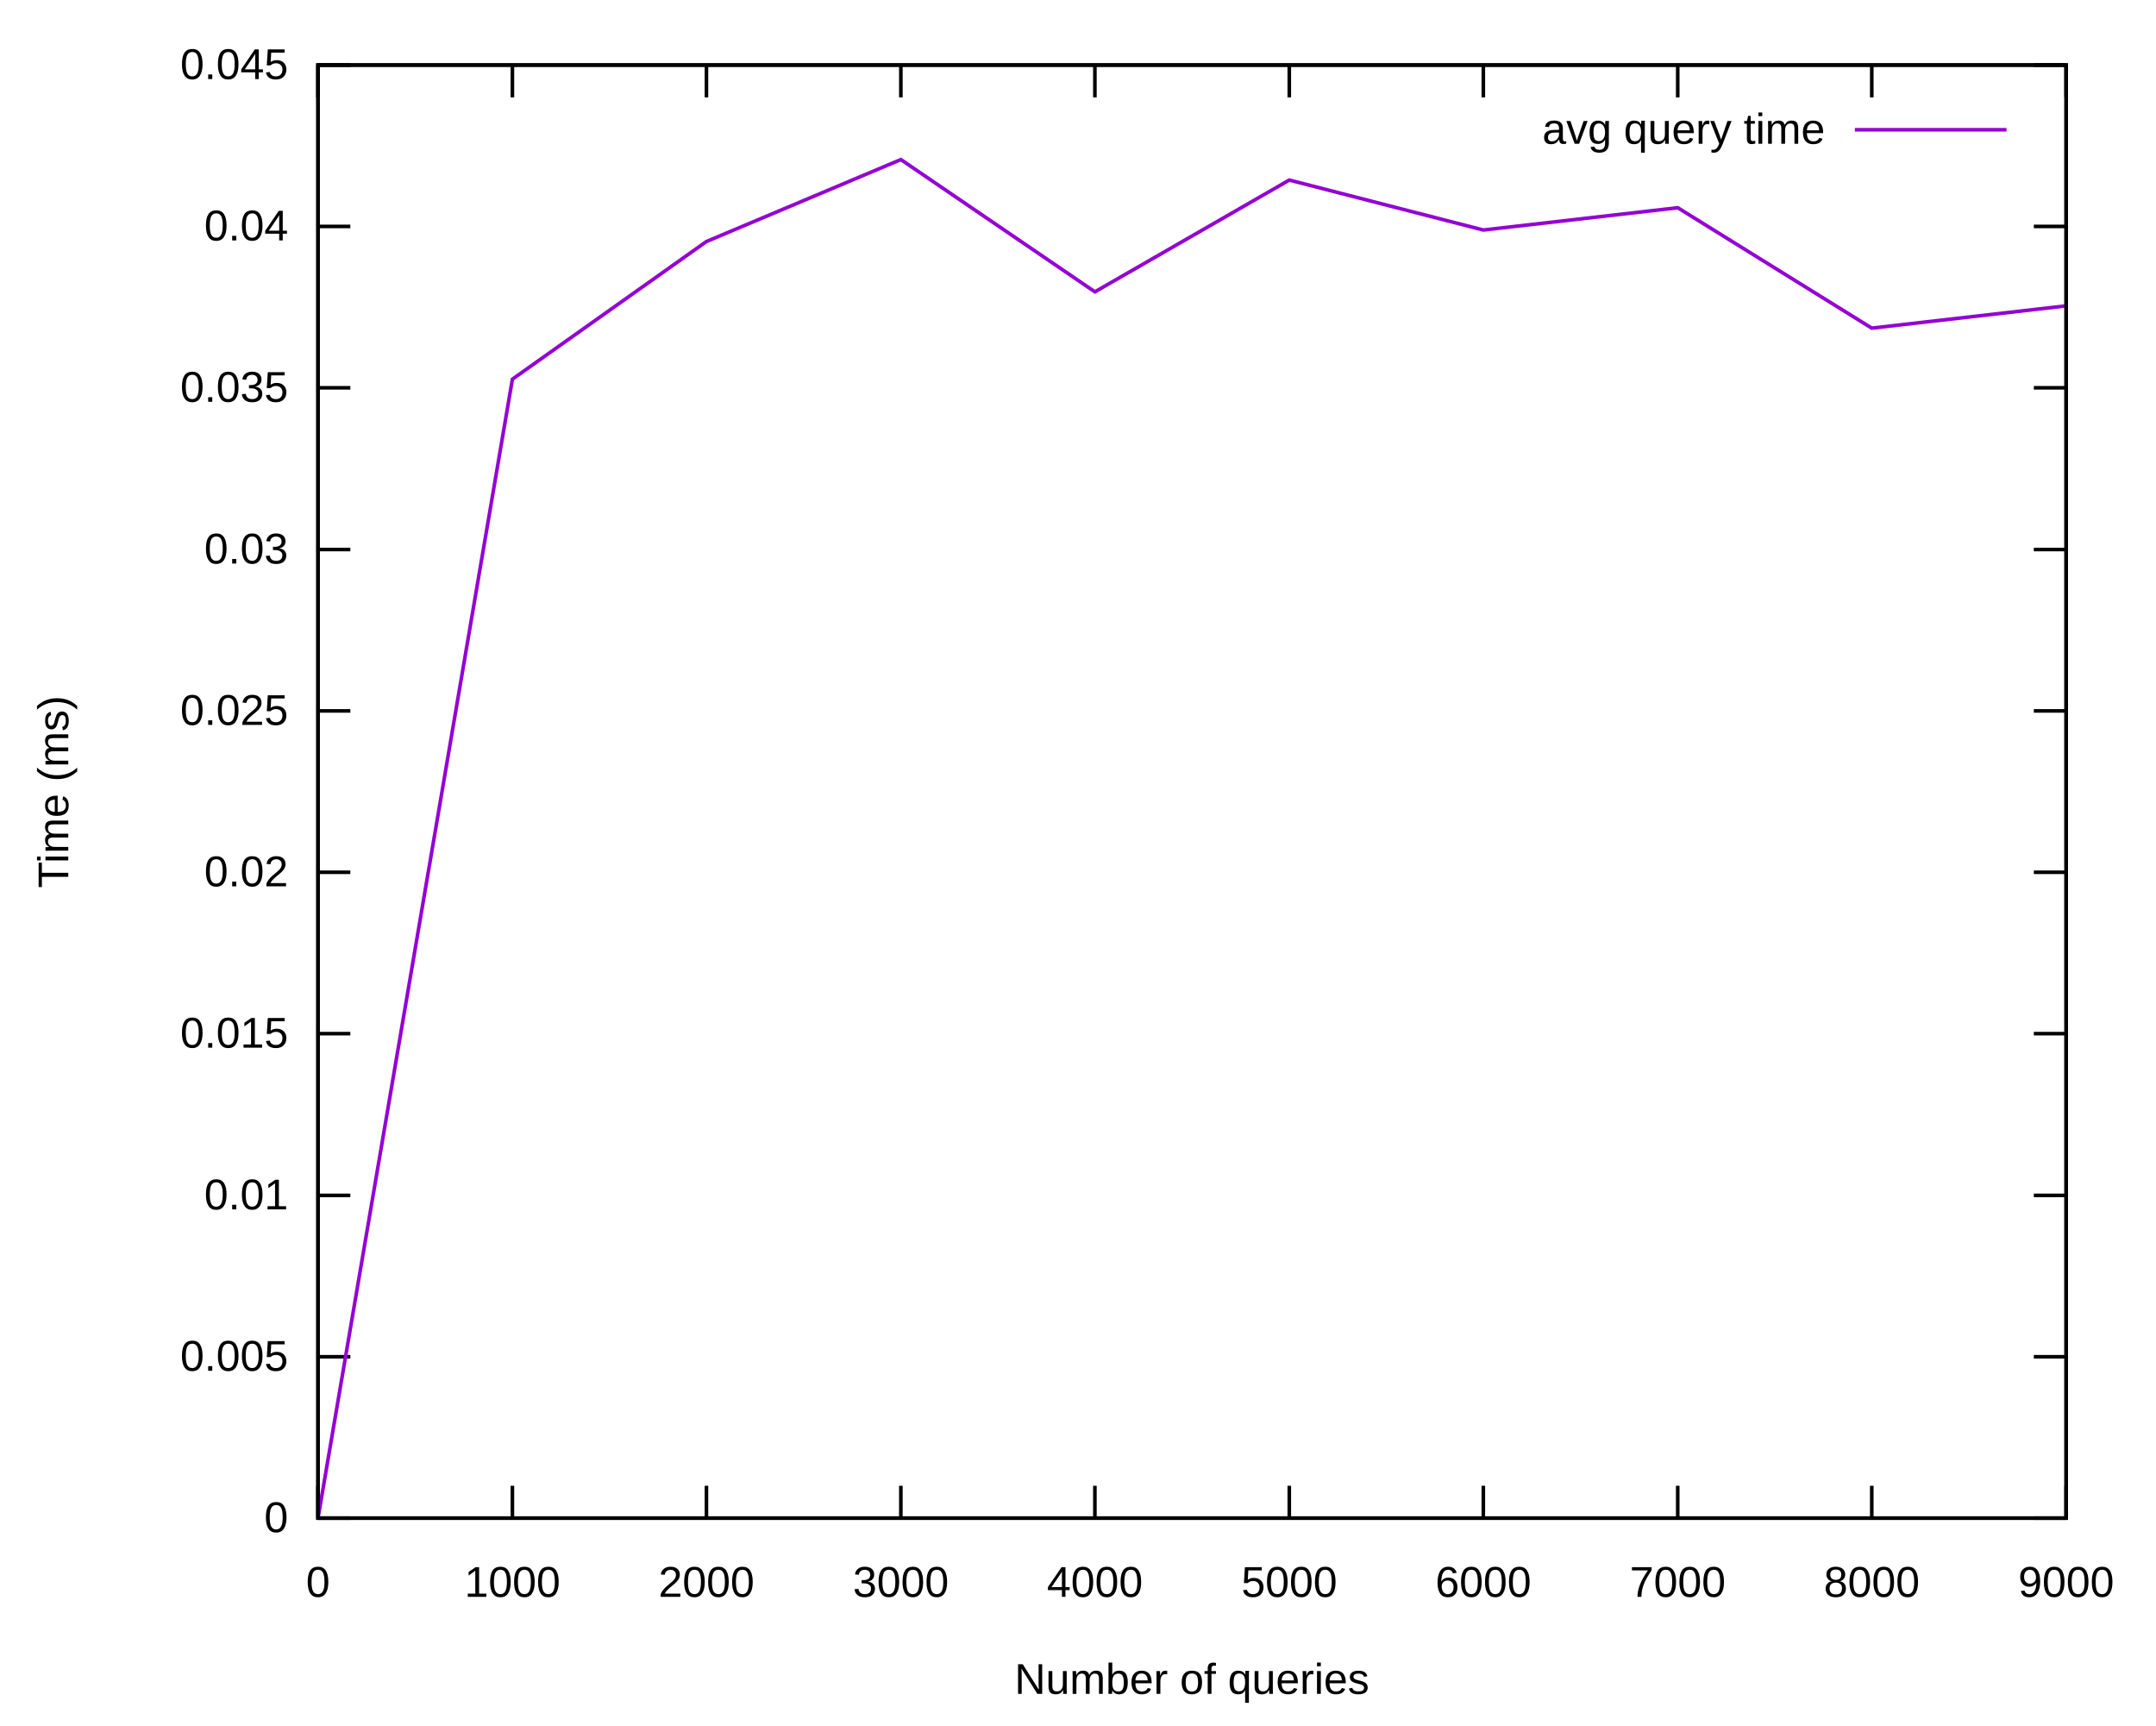
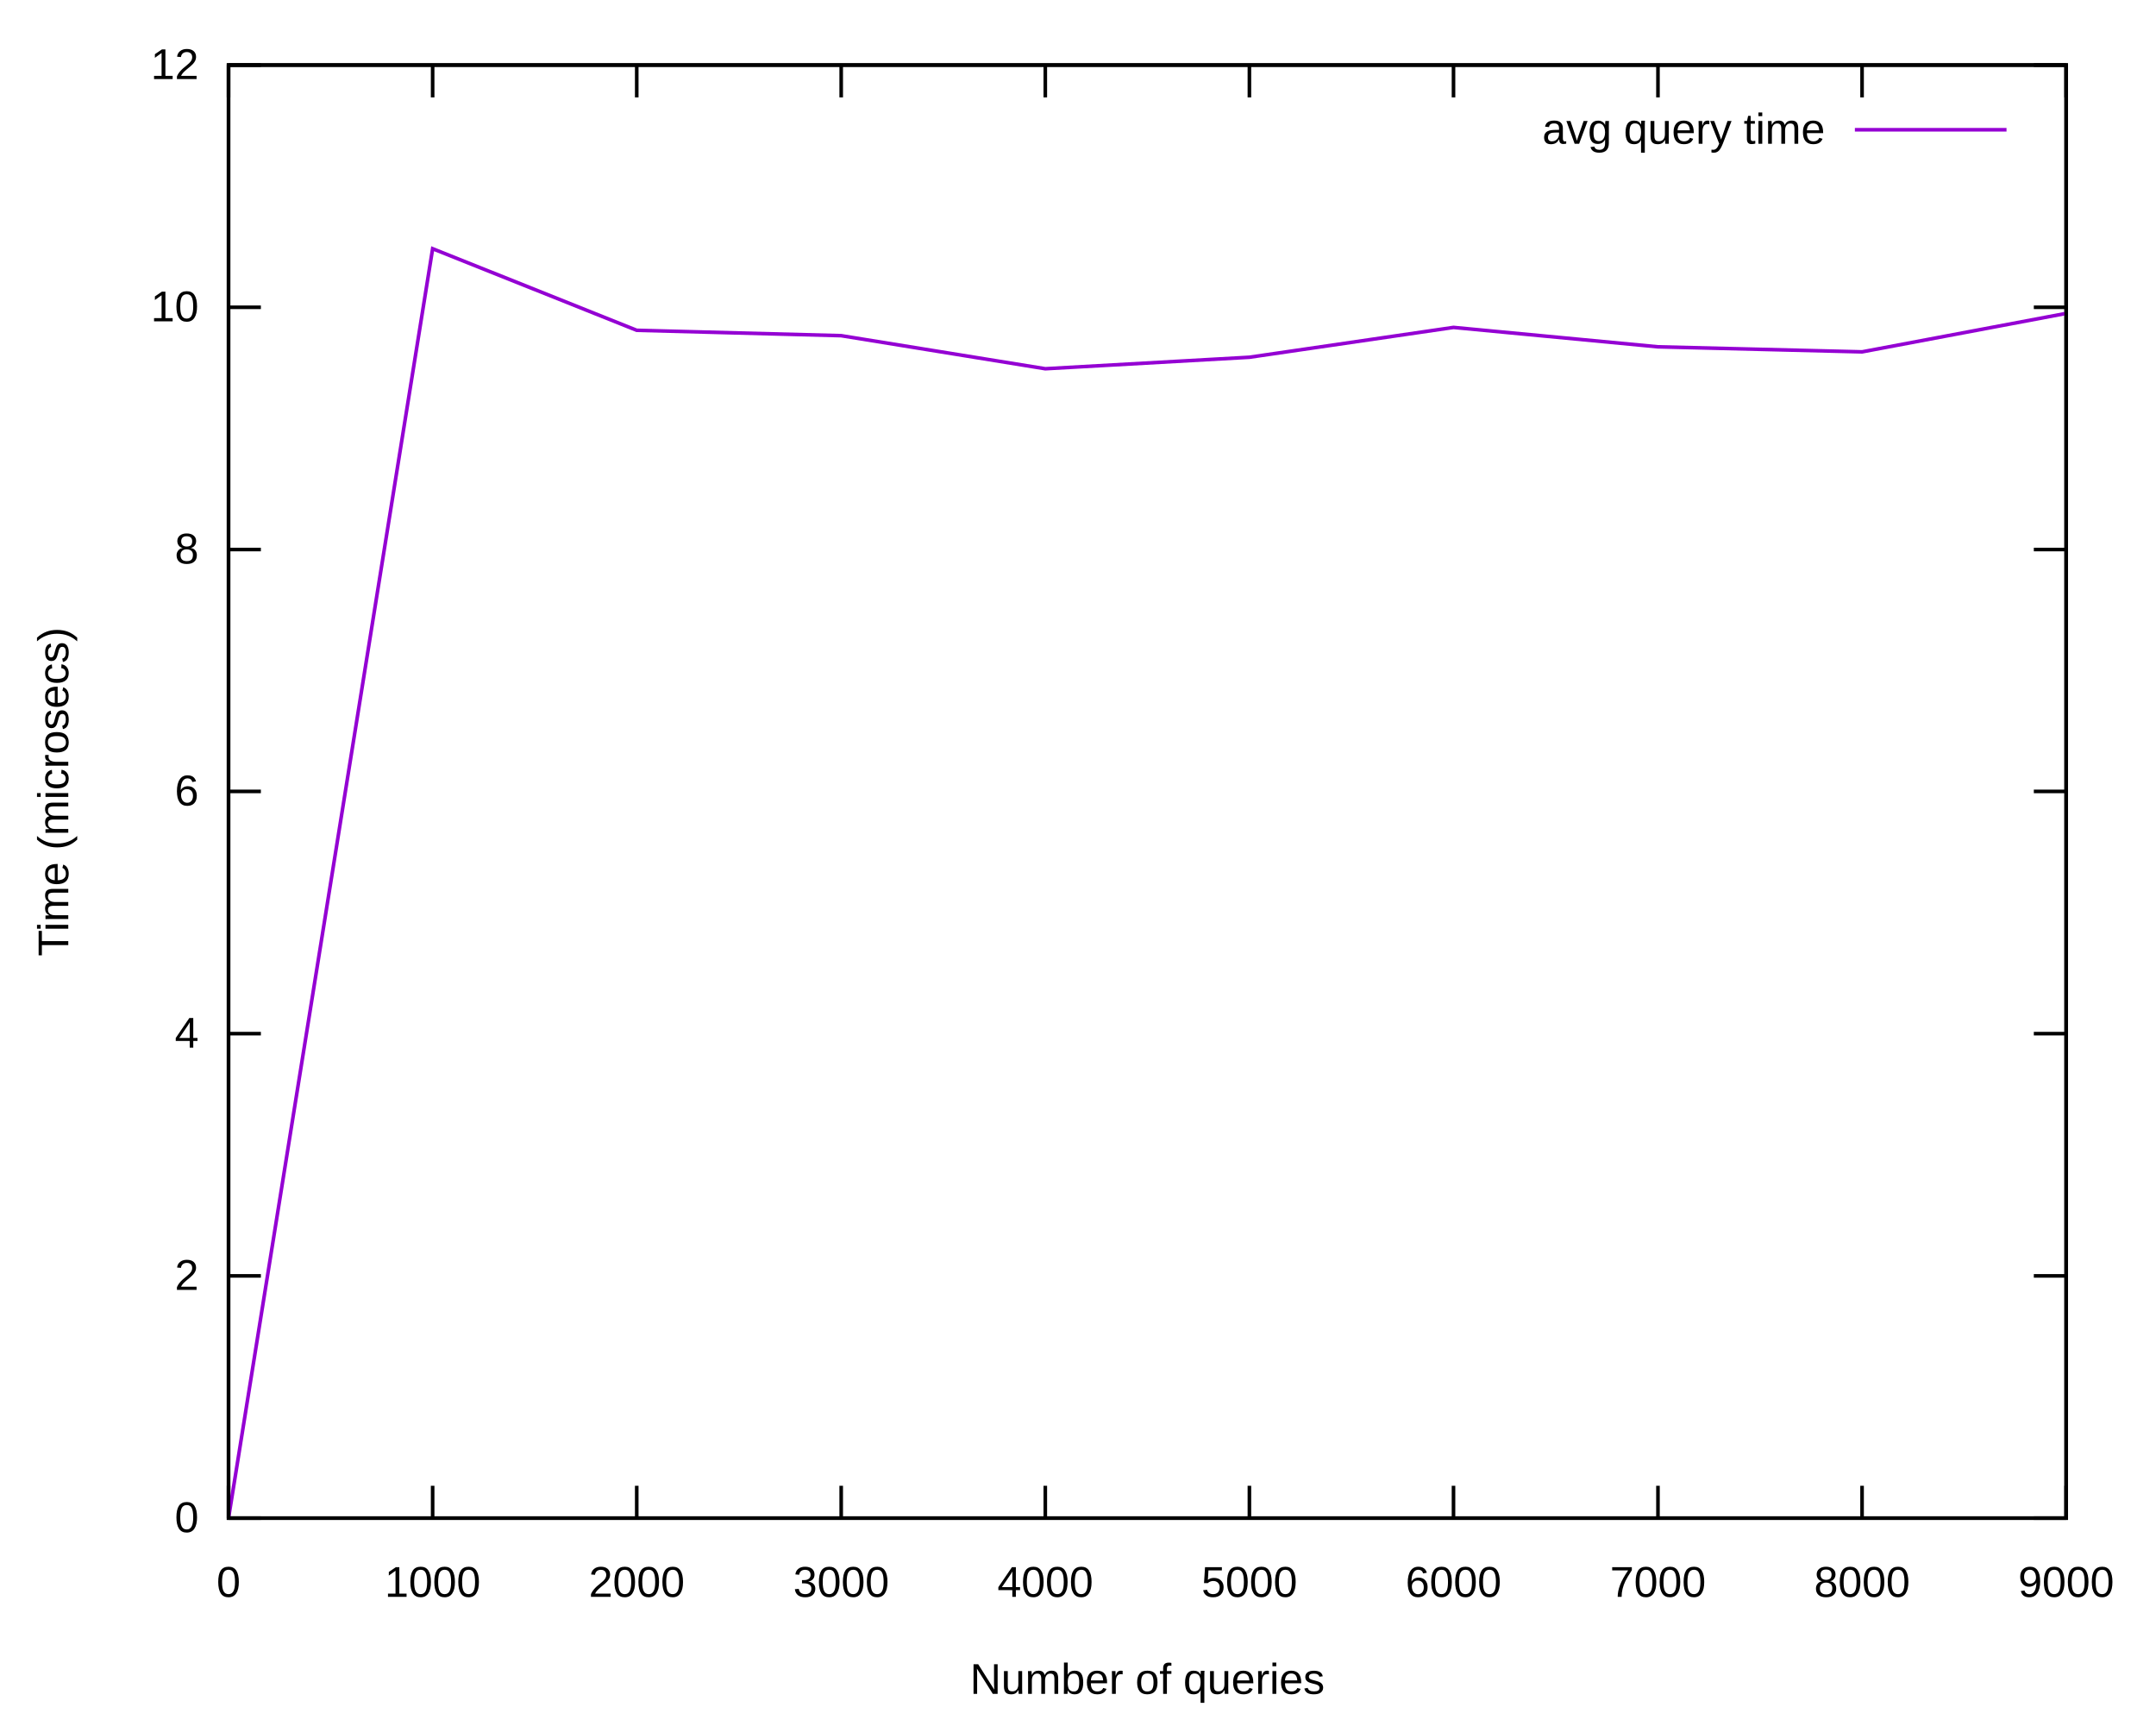
<svg xmlns="http://www.w3.org/2000/svg" xmlns:xlink="http://www.w3.org/1999/xlink" width="600" height="480" viewBox="0 0 600 480">
  <g id="gnuplot_canvas">
    <rect x="0" y="0" width="600" height="480" fill="none" />
    <defs>
      <circle id="gpDot" r="0.5" stroke-width="0.5" stroke="currentColor" />
      <path id="gpPt0" stroke-width="0.222" stroke="currentColor" d="M-1,0 h2 M0,-1 v2" />
      <path id="gpPt1" stroke-width="0.222" stroke="currentColor" d="M-1,-1 L1,1 M1,-1 L-1,1" />
      <path id="gpPt2" stroke-width="0.222" stroke="currentColor" d="M-1,0 L1,0 M0,-1 L0,1 M-1,-1 L1,1 M-1,1 L1,-1" />
      <rect id="gpPt3" stroke-width="0.222" stroke="currentColor" x="-1" y="-1" width="2" height="2" />
      <rect id="gpPt4" stroke-width="0.222" stroke="currentColor" fill="currentColor" x="-1" y="-1" width="2" height="2" />
      <circle id="gpPt5" stroke-width="0.222" stroke="currentColor" cx="0" cy="0" r="1" />
      <use xlink:href="#gpPt5" id="gpPt6" fill="currentColor" stroke="none" />
      <path id="gpPt7" stroke-width="0.222" stroke="currentColor" d="M0,-1.33 L-1.33,0.67 L1.33,0.67 z" />
      <use xlink:href="#gpPt7" id="gpPt8" fill="currentColor" stroke="none" />
      <use xlink:href="#gpPt7" id="gpPt9" stroke="currentColor" transform="rotate(180)" />
      <use xlink:href="#gpPt9" id="gpPt10" fill="currentColor" stroke="none" />
      <use xlink:href="#gpPt3" id="gpPt11" stroke="currentColor" transform="rotate(45)" />
      <use xlink:href="#gpPt11" id="gpPt12" fill="currentColor" stroke="none" />
      <path id="gpPt13" stroke-width="0.222" stroke="currentColor" d="M0,1.330 L1.265,0.411 L0.782,-1.067 L-0.782,-1.076 L-1.265,0.411 z" />
      <use xlink:href="#gpPt13" id="gpPt14" fill="currentColor" stroke="none" />
      <filter id="textbox" filterUnits="objectBoundingBox" x="0" y="0" height="1" width="1">
        <feFlood flood-color="white" flood-opacity="1" result="bgnd" />
        <feComposite in="SourceGraphic" in2="bgnd" operator="atop" />
      </filter>
      <filter id="greybox" filterUnits="objectBoundingBox" x="0" y="0" height="1" width="1">
        <feFlood flood-color="lightgrey" flood-opacity="1" result="grey" />
        <feComposite in="SourceGraphic" in2="grey" operator="atop" />
      </filter>
    </defs>
    <g fill="none" color="white" stroke="currentColor" stroke-width="1.00" stroke-linecap="butt" stroke-linejoin="miter">
</g>
    <g fill="none" color="black" stroke="currentColor" stroke-width="1.00" stroke-linecap="butt" stroke-linejoin="miter">
-       <path stroke="black" d="M88.5,422.4 L97.5,422.4 M575.0,422.4 L566.0,422.4  " />
-       <g transform="translate(80.2,426.3)" stroke="none" fill="black" font-family="Arial" font-size="12.00" text-anchor="end">
+       <path stroke="black" d="M63.6,422.4 L72.6,422.4 M575.0,422.4 L566.0,422.4  " />
+       <g transform="translate(55.3,426.3)" stroke="none" fill="black" font-family="Arial" font-size="12.00" text-anchor="end">
        <text>
          <tspan font-family="Arial"> 0</tspan>
        </text>
      </g>
    </g>
    <g fill="none" color="black" stroke="currentColor" stroke-width="1.00" stroke-linecap="butt" stroke-linejoin="miter">
-       <path stroke="black" d="M88.5,377.5 L97.5,377.5 M575.0,377.5 L566.0,377.5  " />
-       <g transform="translate(80.2,381.4)" stroke="none" fill="black" font-family="Arial" font-size="12.00" text-anchor="end">
-         <text>
-           <tspan font-family="Arial"> 0.005</tspan>
-         </text>
-       </g>
-     </g>
-     <g fill="none" color="black" stroke="currentColor" stroke-width="1.00" stroke-linecap="butt" stroke-linejoin="miter">
-       <path stroke="black" d="M88.5,332.6 L97.5,332.6 M575.0,332.6 L566.0,332.6  " />
-       <g transform="translate(80.2,336.5)" stroke="none" fill="black" font-family="Arial" font-size="12.00" text-anchor="end">
-         <text>
-           <tspan font-family="Arial"> 0.01</tspan>
-         </text>
-       </g>
-     </g>
-     <g fill="none" color="black" stroke="currentColor" stroke-width="1.00" stroke-linecap="butt" stroke-linejoin="miter">
-       <path stroke="black" d="M88.5,287.6 L97.5,287.6 M575.0,287.6 L566.0,287.6  " />
-       <g transform="translate(80.2,291.5)" stroke="none" fill="black" font-family="Arial" font-size="12.00" text-anchor="end">
-         <text>
-           <tspan font-family="Arial"> 0.015</tspan>
-         </text>
-       </g>
-     </g>
-     <g fill="none" color="black" stroke="currentColor" stroke-width="1.00" stroke-linecap="butt" stroke-linejoin="miter">
-       <path stroke="black" d="M88.5,242.7 L97.5,242.7 M575.0,242.7 L566.0,242.7  " />
-       <g transform="translate(80.2,246.6)" stroke="none" fill="black" font-family="Arial" font-size="12.00" text-anchor="end">
-         <text>
-           <tspan font-family="Arial"> 0.02</tspan>
-         </text>
-       </g>
-     </g>
-     <g fill="none" color="black" stroke="currentColor" stroke-width="1.00" stroke-linecap="butt" stroke-linejoin="miter">
-       <path stroke="black" d="M88.5,197.8 L97.5,197.8 M575.0,197.8 L566.0,197.8  " />
-       <g transform="translate(80.2,201.7)" stroke="none" fill="black" font-family="Arial" font-size="12.00" text-anchor="end">
-         <text>
-           <tspan font-family="Arial"> 0.025</tspan>
-         </text>
-       </g>
-     </g>
-     <g fill="none" color="black" stroke="currentColor" stroke-width="1.00" stroke-linecap="butt" stroke-linejoin="miter">
-       <path stroke="black" d="M88.5,152.9 L97.5,152.9 M575.0,152.9 L566.0,152.9  " />
-       <g transform="translate(80.2,156.8)" stroke="none" fill="black" font-family="Arial" font-size="12.00" text-anchor="end">
-         <text>
-           <tspan font-family="Arial"> 0.03</tspan>
-         </text>
-       </g>
-     </g>
-     <g fill="none" color="black" stroke="currentColor" stroke-width="1.00" stroke-linecap="butt" stroke-linejoin="miter">
-       <path stroke="black" d="M88.5,107.9 L97.5,107.9 M575.0,107.9 L566.0,107.9  " />
-       <g transform="translate(80.2,111.8)" stroke="none" fill="black" font-family="Arial" font-size="12.00" text-anchor="end">
-         <text>
-           <tspan font-family="Arial"> 0.035</tspan>
-         </text>
-       </g>
-     </g>
-     <g fill="none" color="black" stroke="currentColor" stroke-width="1.00" stroke-linecap="butt" stroke-linejoin="miter">
-       <path stroke="black" d="M88.5,63.0 L97.5,63.0 M575.0,63.0 L566.0,63.0  " />
-       <g transform="translate(80.2,66.9)" stroke="none" fill="black" font-family="Arial" font-size="12.00" text-anchor="end">
-         <text>
-           <tspan font-family="Arial"> 0.04</tspan>
-         </text>
-       </g>
-     </g>
-     <g fill="none" color="black" stroke="currentColor" stroke-width="1.00" stroke-linecap="butt" stroke-linejoin="miter">
-       <path stroke="black" d="M88.5,18.1 L97.5,18.1 M575.0,18.1 L566.0,18.1  " />
-       <g transform="translate(80.2,22.0)" stroke="none" fill="black" font-family="Arial" font-size="12.00" text-anchor="end">
-         <text>
-           <tspan font-family="Arial"> 0.045</tspan>
-         </text>
-       </g>
-     </g>
-     <g fill="none" color="black" stroke="currentColor" stroke-width="1.00" stroke-linecap="butt" stroke-linejoin="miter">
-       <path stroke="black" d="M88.5,422.4 L88.5,413.4 M88.5,18.1 L88.5,27.1  " />
-       <g transform="translate(88.5,444.3)" stroke="none" fill="black" font-family="Arial" font-size="12.00" text-anchor="middle">
+       <path stroke="black" d="M63.6,355.0 L72.6,355.0 M575.0,355.0 L566.0,355.0  " />
+       <g transform="translate(55.3,358.9)" stroke="none" fill="black" font-family="Arial" font-size="12.00" text-anchor="end">
+         <text>
+           <tspan font-family="Arial"> 2</tspan>
+         </text>
+       </g>
+     </g>
+     <g fill="none" color="black" stroke="currentColor" stroke-width="1.00" stroke-linecap="butt" stroke-linejoin="miter">
+       <path stroke="black" d="M63.6,287.6 L72.6,287.6 M575.0,287.6 L566.0,287.6  " />
+       <g transform="translate(55.3,291.5)" stroke="none" fill="black" font-family="Arial" font-size="12.00" text-anchor="end">
+         <text>
+           <tspan font-family="Arial"> 4</tspan>
+         </text>
+       </g>
+     </g>
+     <g fill="none" color="black" stroke="currentColor" stroke-width="1.00" stroke-linecap="butt" stroke-linejoin="miter">
+       <path stroke="black" d="M63.6,220.2 L72.6,220.2 M575.0,220.2 L566.0,220.2  " />
+       <g transform="translate(55.3,224.1)" stroke="none" fill="black" font-family="Arial" font-size="12.00" text-anchor="end">
+         <text>
+           <tspan font-family="Arial"> 6</tspan>
+         </text>
+       </g>
+     </g>
+     <g fill="none" color="black" stroke="currentColor" stroke-width="1.00" stroke-linecap="butt" stroke-linejoin="miter">
+       <path stroke="black" d="M63.6,152.9 L72.6,152.9 M575.0,152.9 L566.0,152.9  " />
+       <g transform="translate(55.3,156.8)" stroke="none" fill="black" font-family="Arial" font-size="12.00" text-anchor="end">
+         <text>
+           <tspan font-family="Arial"> 8</tspan>
+         </text>
+       </g>
+     </g>
+     <g fill="none" color="black" stroke="currentColor" stroke-width="1.00" stroke-linecap="butt" stroke-linejoin="miter">
+       <path stroke="black" d="M63.6,85.5 L72.6,85.5 M575.0,85.5 L566.0,85.5  " />
+       <g transform="translate(55.3,89.4)" stroke="none" fill="black" font-family="Arial" font-size="12.00" text-anchor="end">
+         <text>
+           <tspan font-family="Arial"> 10</tspan>
+         </text>
+       </g>
+     </g>
+     <g fill="none" color="black" stroke="currentColor" stroke-width="1.00" stroke-linecap="butt" stroke-linejoin="miter">
+       <path stroke="black" d="M63.6,18.1 L72.6,18.1 M575.0,18.1 L566.0,18.1  " />
+       <g transform="translate(55.3,22.0)" stroke="none" fill="black" font-family="Arial" font-size="12.00" text-anchor="end">
+         <text>
+           <tspan font-family="Arial"> 12</tspan>
+         </text>
+       </g>
+     </g>
+     <g fill="none" color="black" stroke="currentColor" stroke-width="1.00" stroke-linecap="butt" stroke-linejoin="miter">
+       <path stroke="black" d="M63.6,422.4 L63.6,413.4 M63.6,18.1 L63.6,27.1  " />
+       <g transform="translate(63.6,444.3)" stroke="none" fill="black" font-family="Arial" font-size="12.00" text-anchor="middle">
        <text>
          <tspan font-family="Arial"> 0</tspan>
        </text>
      </g>
    </g>
    <g fill="none" color="black" stroke="currentColor" stroke-width="1.00" stroke-linecap="butt" stroke-linejoin="miter">
-       <path stroke="black" d="M142.6,422.4 L142.6,413.4 M142.6,18.1 L142.6,27.1  " />
-       <g transform="translate(142.6,444.3)" stroke="none" fill="black" font-family="Arial" font-size="12.00" text-anchor="middle">
+       <path stroke="black" d="M120.4,422.4 L120.4,413.4 M120.4,18.1 L120.4,27.1  " />
+       <g transform="translate(120.4,444.3)" stroke="none" fill="black" font-family="Arial" font-size="12.00" text-anchor="middle">
        <text>
          <tspan font-family="Arial"> 1000</tspan>
        </text>
      </g>
    </g>
    <g fill="none" color="black" stroke="currentColor" stroke-width="1.00" stroke-linecap="butt" stroke-linejoin="miter">
-       <path stroke="black" d="M196.6,422.4 L196.6,413.4 M196.6,18.1 L196.6,27.1  " />
-       <g transform="translate(196.6,444.3)" stroke="none" fill="black" font-family="Arial" font-size="12.00" text-anchor="middle">
+       <path stroke="black" d="M177.2,422.4 L177.2,413.4 M177.2,18.1 L177.2,27.1  " />
+       <g transform="translate(177.2,444.3)" stroke="none" fill="black" font-family="Arial" font-size="12.00" text-anchor="middle">
        <text>
          <tspan font-family="Arial"> 2000</tspan>
        </text>
      </g>
    </g>
    <g fill="none" color="black" stroke="currentColor" stroke-width="1.00" stroke-linecap="butt" stroke-linejoin="miter">
-       <path stroke="black" d="M250.7,422.4 L250.7,413.4 M250.7,18.1 L250.7,27.1  " />
-       <g transform="translate(250.7,444.3)" stroke="none" fill="black" font-family="Arial" font-size="12.00" text-anchor="middle">
+       <path stroke="black" d="M234.1,422.4 L234.1,413.4 M234.1,18.1 L234.1,27.1  " />
+       <g transform="translate(234.1,444.3)" stroke="none" fill="black" font-family="Arial" font-size="12.00" text-anchor="middle">
        <text>
          <tspan font-family="Arial"> 3000</tspan>
        </text>
      </g>
    </g>
    <g fill="none" color="black" stroke="currentColor" stroke-width="1.00" stroke-linecap="butt" stroke-linejoin="miter">
-       <path stroke="black" d="M304.7,422.4 L304.7,413.4 M304.7,18.1 L304.7,27.1  " />
-       <g transform="translate(304.7,444.3)" stroke="none" fill="black" font-family="Arial" font-size="12.00" text-anchor="middle">
+       <path stroke="black" d="M290.9,422.4 L290.9,413.4 M290.9,18.1 L290.9,27.1  " />
+       <g transform="translate(290.9,444.3)" stroke="none" fill="black" font-family="Arial" font-size="12.00" text-anchor="middle">
        <text>
          <tspan font-family="Arial"> 4000</tspan>
        </text>
      </g>
    </g>
    <g fill="none" color="black" stroke="currentColor" stroke-width="1.00" stroke-linecap="butt" stroke-linejoin="miter">
-       <path stroke="black" d="M358.8,422.4 L358.8,413.4 M358.8,18.1 L358.8,27.1  " />
-       <g transform="translate(358.8,444.3)" stroke="none" fill="black" font-family="Arial" font-size="12.00" text-anchor="middle">
+       <path stroke="black" d="M347.7,422.4 L347.7,413.4 M347.7,18.1 L347.7,27.1  " />
+       <g transform="translate(347.7,444.3)" stroke="none" fill="black" font-family="Arial" font-size="12.00" text-anchor="middle">
        <text>
          <tspan font-family="Arial"> 5000</tspan>
        </text>
      </g>
    </g>
    <g fill="none" color="black" stroke="currentColor" stroke-width="1.00" stroke-linecap="butt" stroke-linejoin="miter">
-       <path stroke="black" d="M412.8,422.4 L412.8,413.4 M412.8,18.1 L412.8,27.1  " />
-       <g transform="translate(412.8,444.3)" stroke="none" fill="black" font-family="Arial" font-size="12.00" text-anchor="middle">
+       <path stroke="black" d="M404.5,422.4 L404.5,413.4 M404.5,18.1 L404.5,27.1  " />
+       <g transform="translate(404.5,444.3)" stroke="none" fill="black" font-family="Arial" font-size="12.00" text-anchor="middle">
        <text>
          <tspan font-family="Arial"> 6000</tspan>
        </text>
      </g>
    </g>
    <g fill="none" color="black" stroke="currentColor" stroke-width="1.00" stroke-linecap="butt" stroke-linejoin="miter">
-       <path stroke="black" d="M466.9,422.4 L466.9,413.4 M466.9,18.1 L466.9,27.1  " />
-       <g transform="translate(466.9,444.3)" stroke="none" fill="black" font-family="Arial" font-size="12.00" text-anchor="middle">
+       <path stroke="black" d="M461.4,422.4 L461.4,413.4 M461.4,18.1 L461.4,27.1  " />
+       <g transform="translate(461.4,444.3)" stroke="none" fill="black" font-family="Arial" font-size="12.00" text-anchor="middle">
        <text>
          <tspan font-family="Arial"> 7000</tspan>
        </text>
      </g>
    </g>
    <g fill="none" color="black" stroke="currentColor" stroke-width="1.00" stroke-linecap="butt" stroke-linejoin="miter">
-       <path stroke="black" d="M520.9,422.4 L520.9,413.4 M520.9,18.1 L520.9,27.1  " />
-       <g transform="translate(520.9,444.3)" stroke="none" fill="black" font-family="Arial" font-size="12.00" text-anchor="middle">
+       <path stroke="black" d="M518.2,422.4 L518.2,413.4 M518.2,18.1 L518.2,27.1  " />
+       <g transform="translate(518.2,444.3)" stroke="none" fill="black" font-family="Arial" font-size="12.00" text-anchor="middle">
        <text>
          <tspan font-family="Arial"> 8000</tspan>
        </text>
      </g>
    </g>
    <g fill="none" color="black" stroke="currentColor" stroke-width="1.00" stroke-linecap="butt" stroke-linejoin="miter">
      <path stroke="black" d="M575.0,422.4 L575.0,413.4 M575.0,18.1 L575.0,27.1  " />
      <g transform="translate(575.0,444.3)" stroke="none" fill="black" font-family="Arial" font-size="12.00" text-anchor="middle">
        <text>
          <tspan font-family="Arial"> 9000</tspan>
        </text>
      </g>
    </g>
    <g fill="none" color="black" stroke="currentColor" stroke-width="1.00" stroke-linecap="butt" stroke-linejoin="miter">
</g>
    <g fill="none" color="black" stroke="currentColor" stroke-width="1.00" stroke-linecap="butt" stroke-linejoin="miter">
-       <path stroke="black" d="M88.5,18.1 L88.5,422.4 L575.0,422.4 L575.0,18.1 L88.5,18.1 Z  " />
+       <path stroke="black" d="M63.6,18.1 L63.6,422.4 L575.0,422.4 L575.0,18.1 L63.6,18.1 Z  " />
    </g>
    <g fill="none" color="black" stroke="currentColor" stroke-width="1.00" stroke-linecap="butt" stroke-linejoin="miter">
      <g transform="translate(19.0,220.3) rotate(270)" stroke="none" fill="black" font-family="Arial" font-size="12.00" text-anchor="middle">
        <text>
-           <tspan font-family="Arial">Time (ms)</tspan>
-         </text>
-       </g>
-     </g>
-     <g fill="none" color="black" stroke="currentColor" stroke-width="1.00" stroke-linecap="butt" stroke-linejoin="miter">
-       <g transform="translate(331.7,471.3)" stroke="none" fill="black" font-family="Arial" font-size="12.00" text-anchor="middle">
+           <tspan font-family="Arial">Time (microsecs)</tspan>
+         </text>
+       </g>
+     </g>
+     <g fill="none" color="black" stroke="currentColor" stroke-width="1.00" stroke-linecap="butt" stroke-linejoin="miter">
+       <g transform="translate(319.3,471.3)" stroke="none" fill="black" font-family="Arial" font-size="12.00" text-anchor="middle">
        <text>
          <tspan font-family="Arial">Number of queries</tspan>
        </text>
      </g>
    </g>
    <g fill="none" color="black" stroke="currentColor" stroke-width="1.00" stroke-linecap="butt" stroke-linejoin="miter">
</g>
    <g id="gnuplot_plot_1">
      <g fill="none" color="black" stroke="currentColor" stroke-width="1.00" stroke-linecap="butt" stroke-linejoin="miter">
        <g transform="translate(507.9,40.0)" stroke="none" fill="black" font-family="Arial" font-size="12.00" text-anchor="end">
          <text>
            <tspan font-family="Arial">avg query time</tspan>
          </text>
        </g>
      </g>
      <g fill="none" color="black" stroke="currentColor" stroke-width="1.00" stroke-linecap="butt" stroke-linejoin="miter">
-         <path stroke="rgb(148,   0, 211)" d="M516.2,36.1 L558.4,36.1 M88.5,422.4 L142.6,105.5 L196.6,67.2 L250.7,44.4 L304.7,81.2 L358.8,50.1   L412.8,64.0 L466.9,57.8 L520.9,91.3 L575.0,85.1  " />
+         <path stroke="rgb(148,   0, 211)" d="M516.2,36.1 L558.4,36.1 M63.6,422.4 L120.4,69.2 L177.2,91.9 L234.1,93.4 L290.9,102.6 L347.7,99.4   L404.5,91.1 L461.4,96.5 L518.2,97.9 L575.0,87.2  " />
      </g>
    </g>
    <g fill="none" color="white" stroke="rgb(148,   0, 211)" stroke-width="2.00" stroke-linecap="butt" stroke-linejoin="miter">
</g>
    <g fill="none" color="black" stroke="currentColor" stroke-width="2.00" stroke-linecap="butt" stroke-linejoin="miter">
</g>
    <g fill="none" color="black" stroke="black" stroke-width="1.00" stroke-linecap="butt" stroke-linejoin="miter">
</g>
    <g fill="none" color="black" stroke="currentColor" stroke-width="1.00" stroke-linecap="butt" stroke-linejoin="miter">
-       <path stroke="black" d="M88.5,18.1 L88.5,422.4 L575.0,422.4 L575.0,18.1 L88.5,18.1 Z  " />
+       <path stroke="black" d="M63.6,18.1 L63.6,422.4 L575.0,422.4 L575.0,18.1 L63.6,18.1 Z  " />
    </g>
    <g fill="none" color="black" stroke="currentColor" stroke-width="1.00" stroke-linecap="butt" stroke-linejoin="miter">
</g>
  </g>
</svg>
